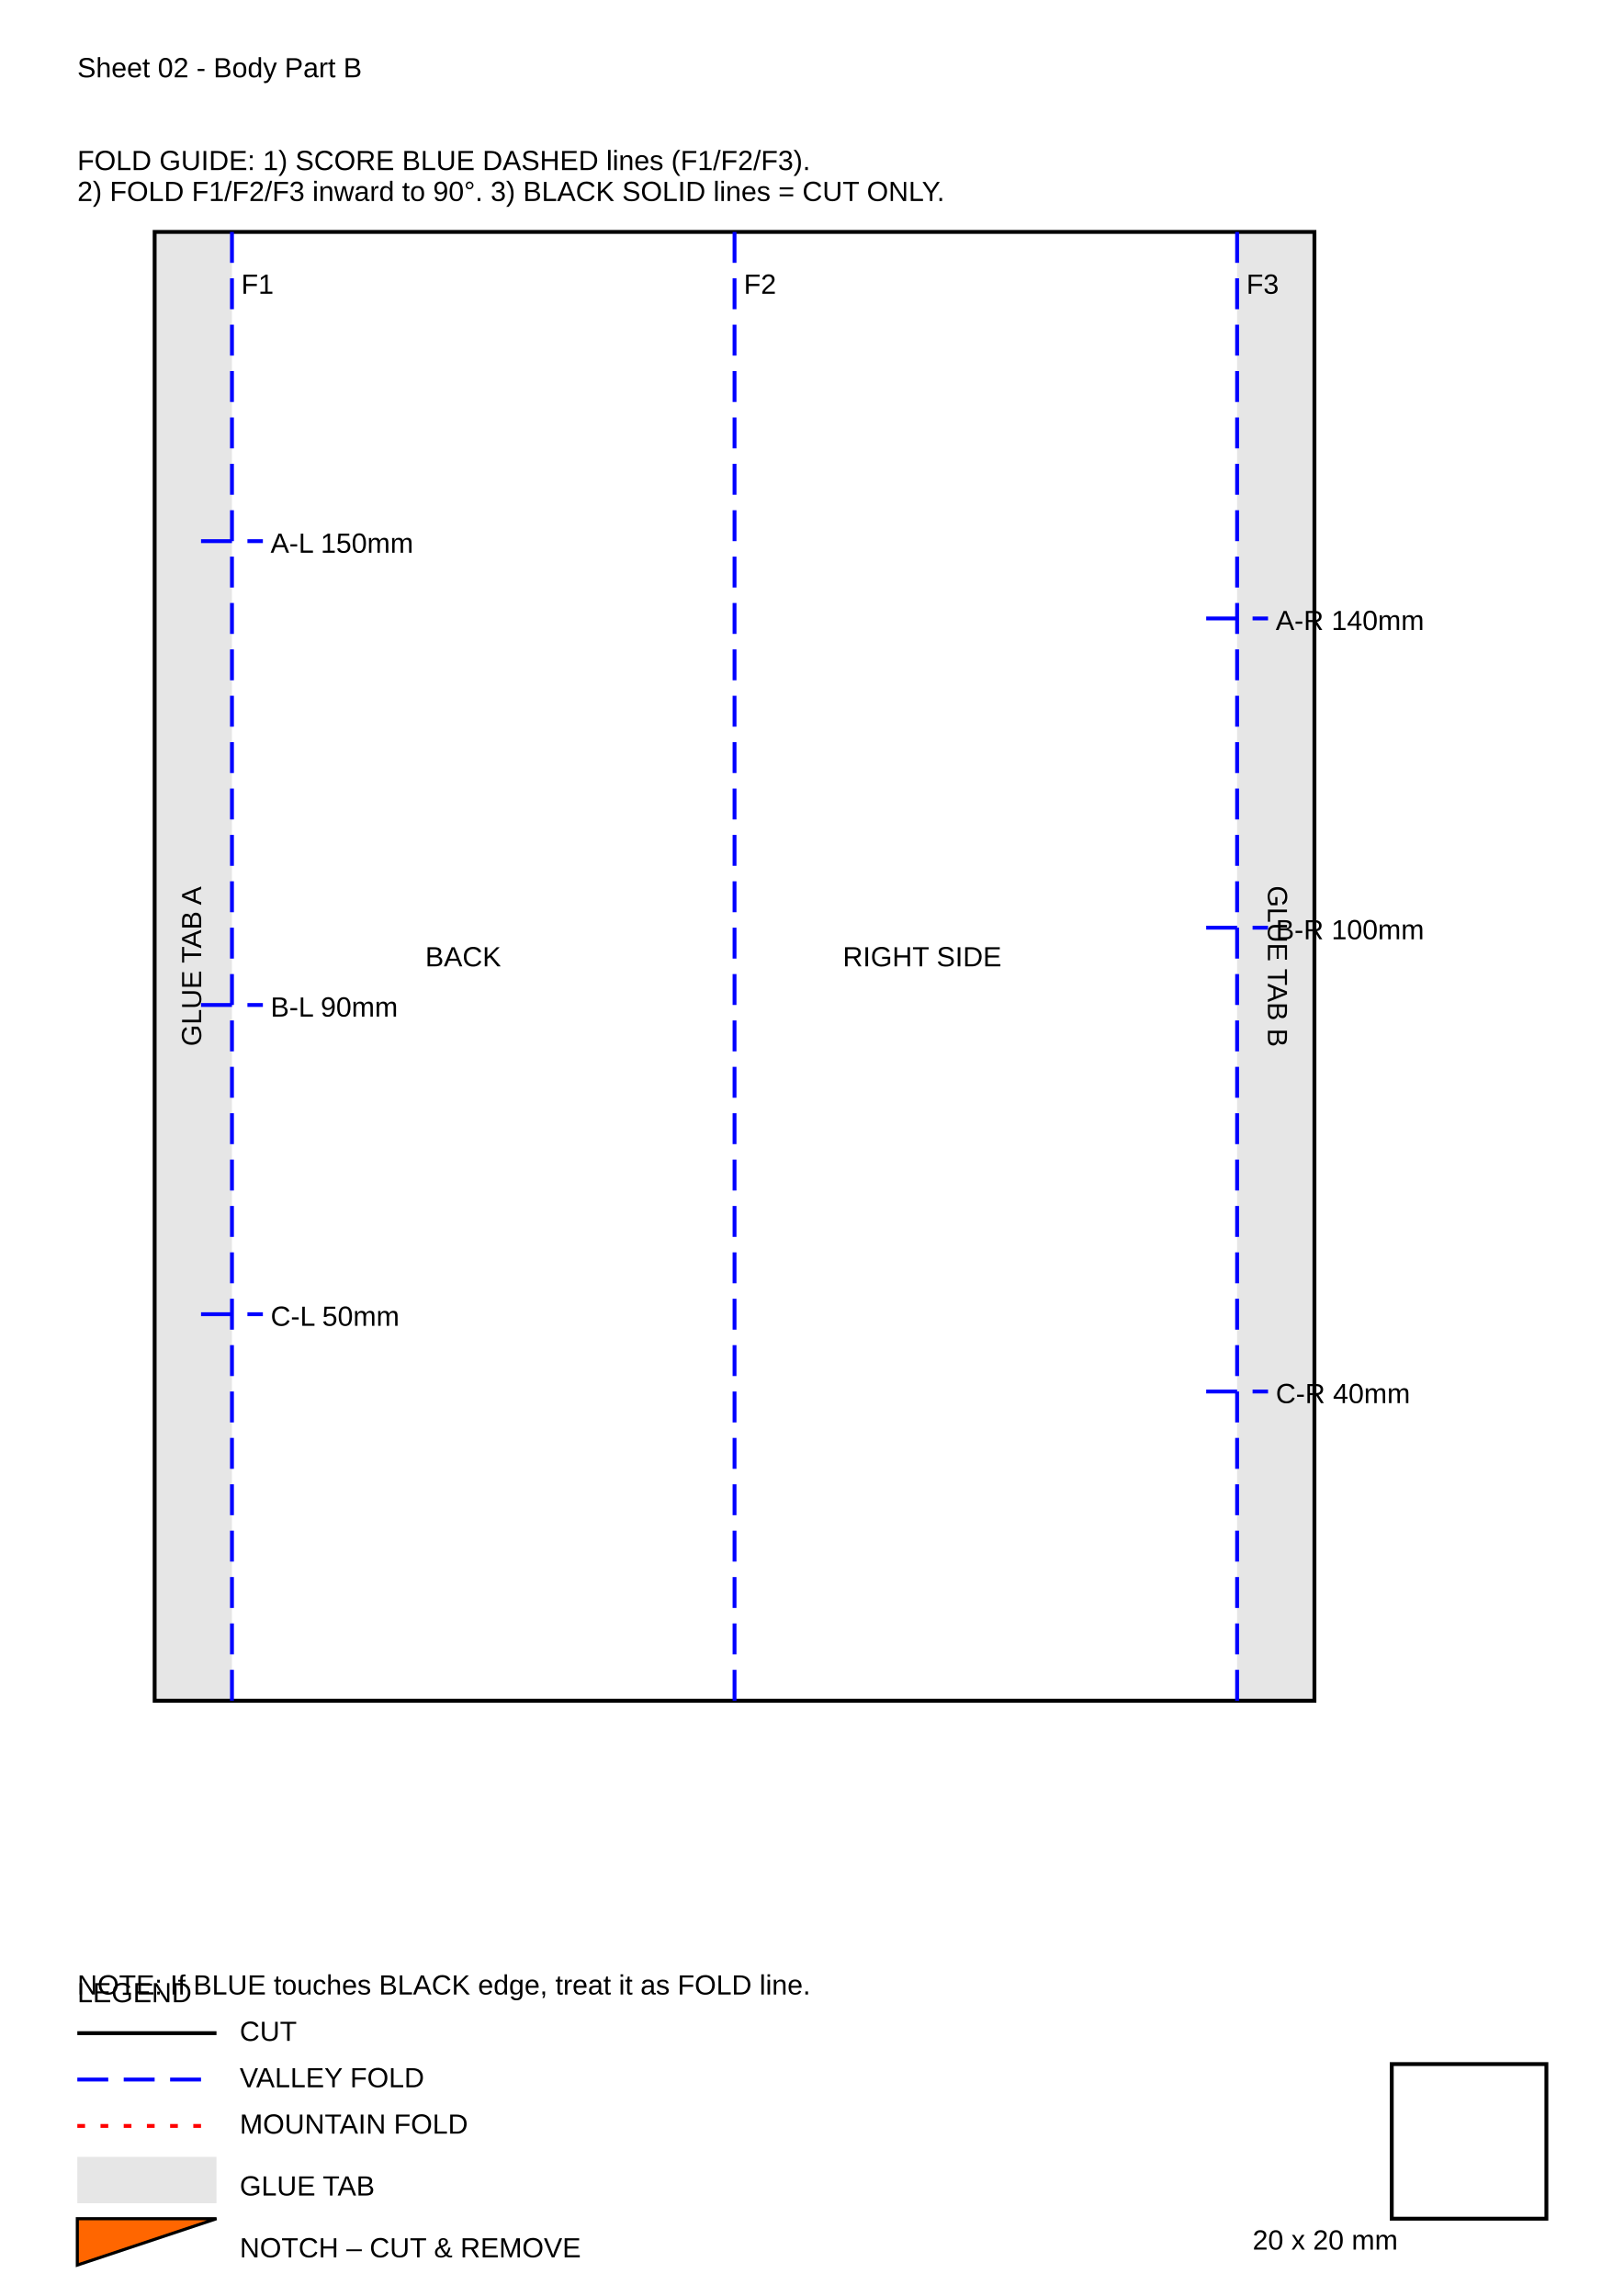
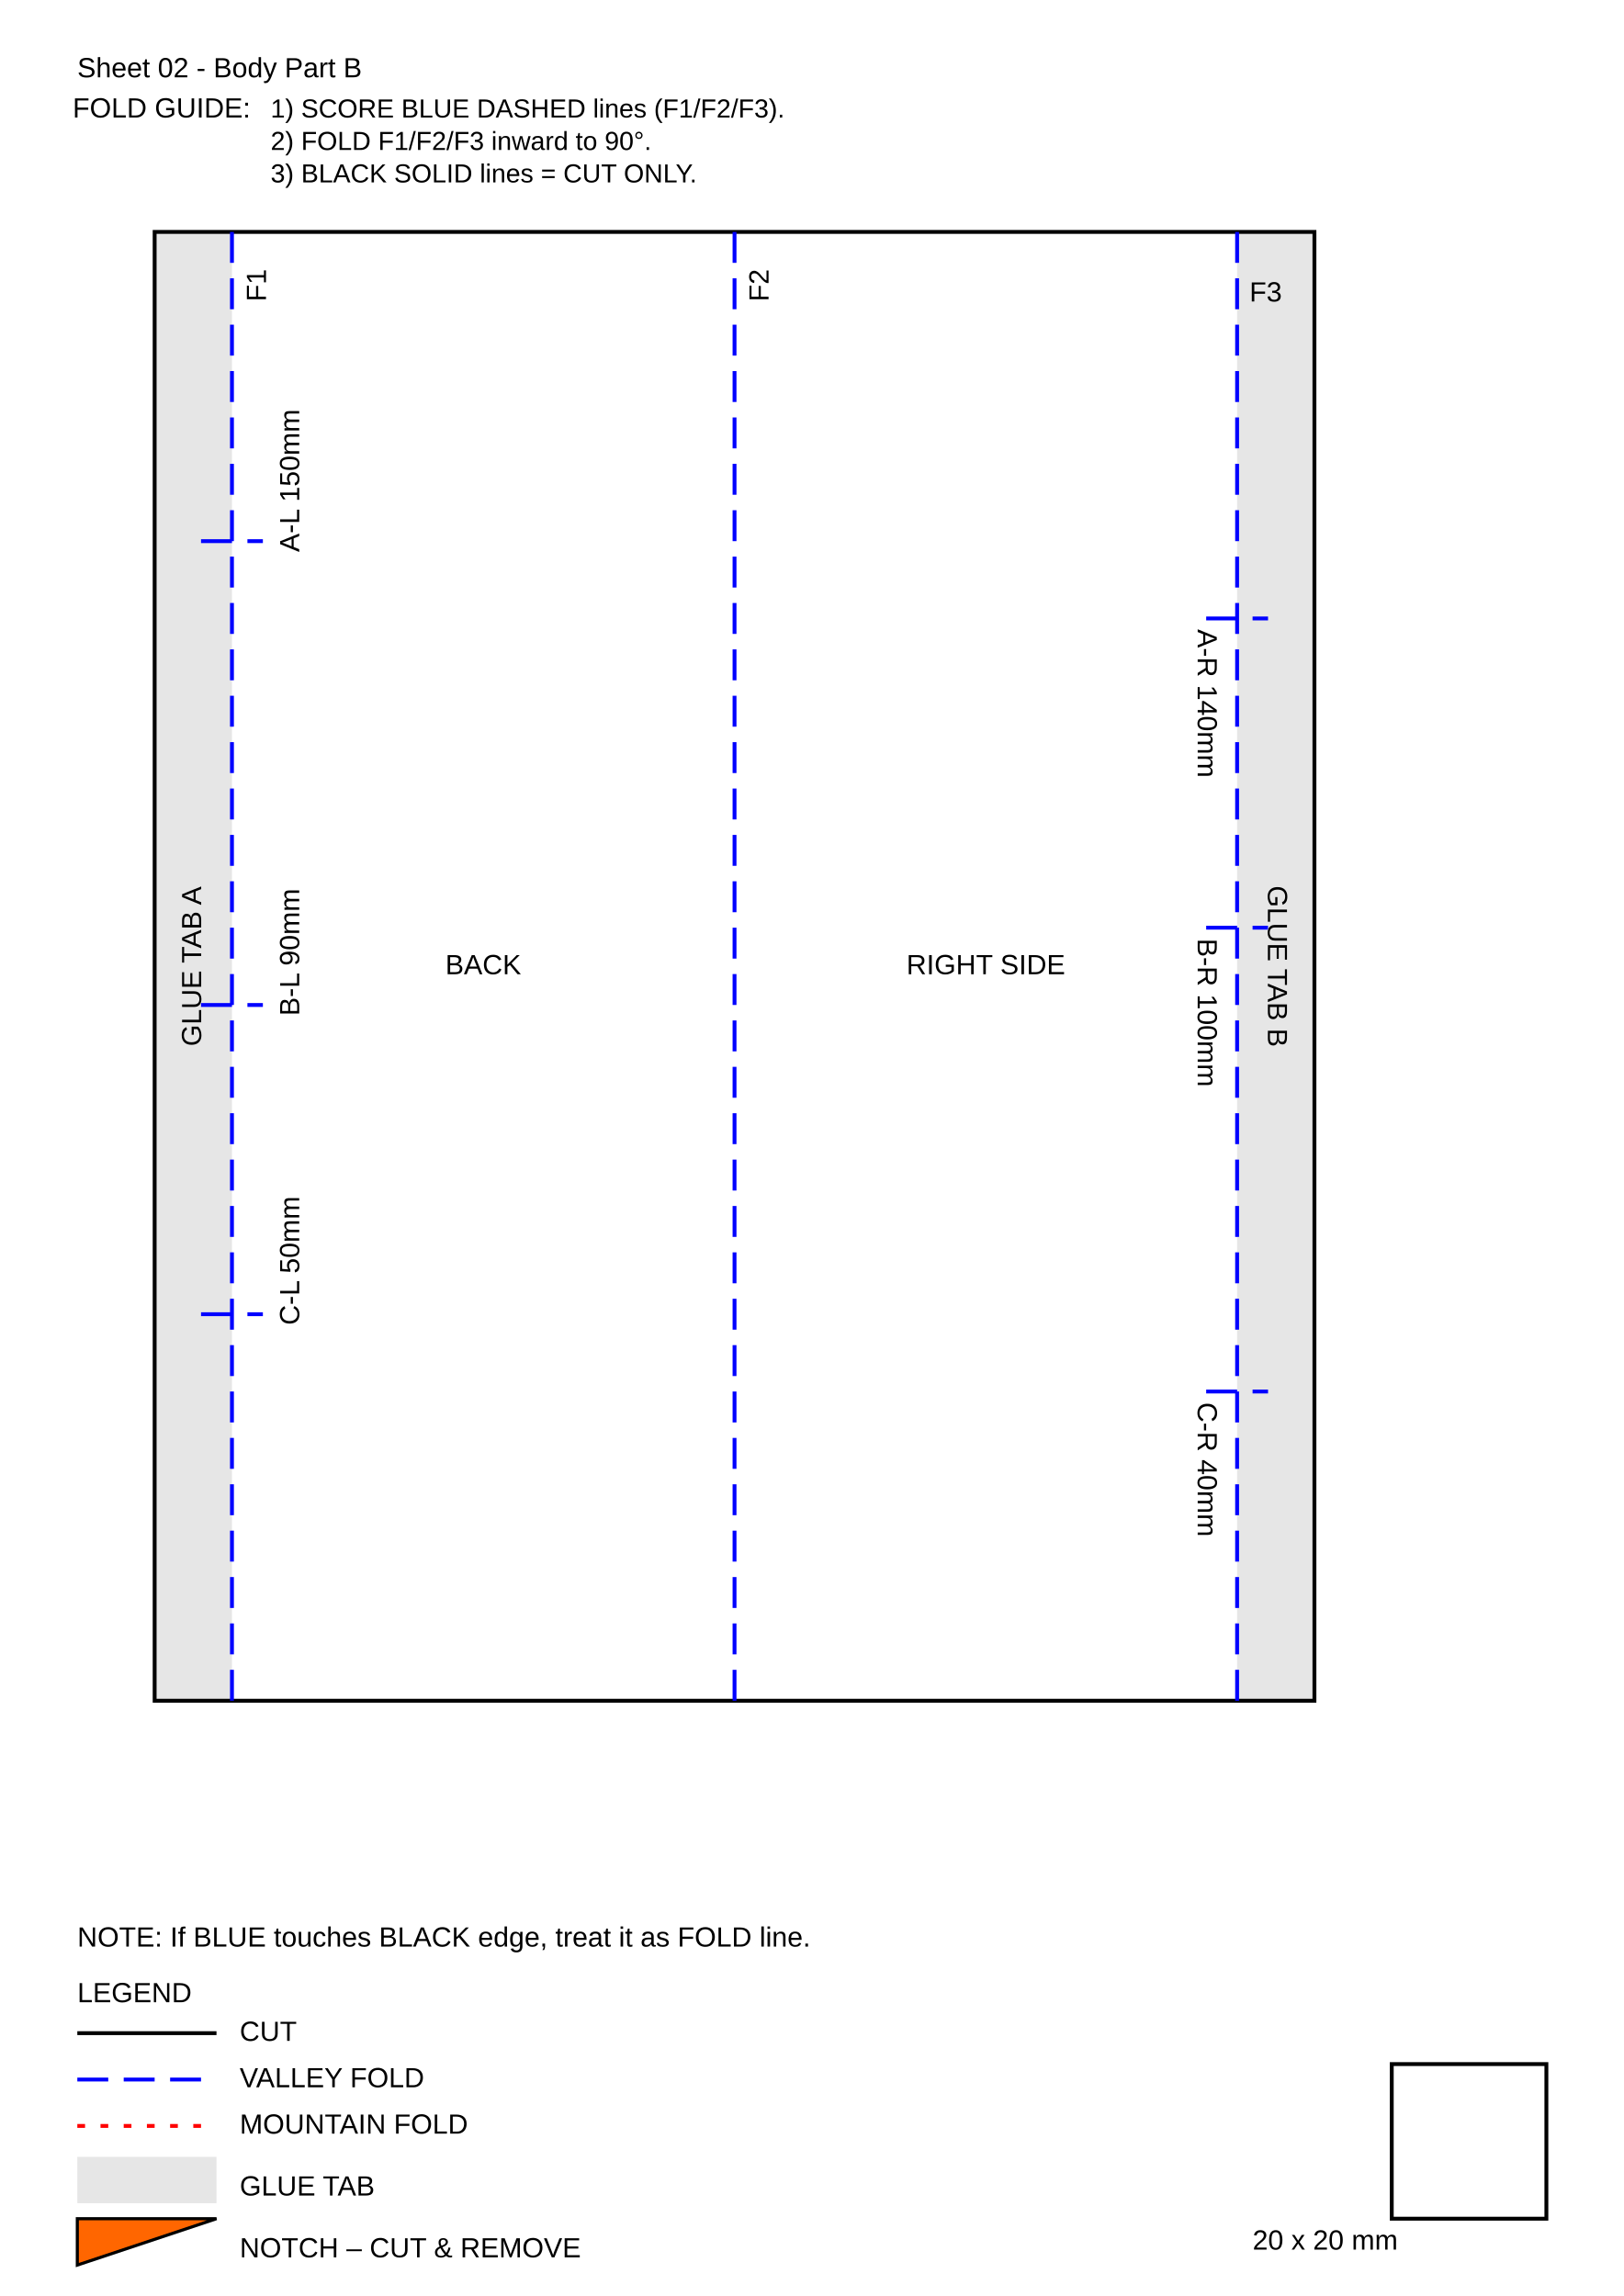
<svg xmlns="http://www.w3.org/2000/svg" baseProfile="full" height="297mm" version="1.1" viewBox="0 0 210 297" width="210mm">
  <defs />
  <text fill="black" font-family="Arial" font-size="3.6px" x="10" y="10">Sheet 02 - Body Part B</text>
  <rect fill="#e6e6e6" height="190.0" stroke="none" width="10.0" x="20" y="30" />
  <rect fill="#e6e6e6" height="190.0" stroke="none" width="10.0" x="160.0" y="30" />
  <rect fill="none" height="190.0" stroke="black" stroke-width="0.5" width="150.0" x="20" y="30" />
  <line fill="none" stroke="blue" stroke-dasharray="4,2" stroke-width="0.5" x1="30.0" x2="30.0" y1="30" y2="220.0" />
  <line fill="none" stroke="blue" stroke-dasharray="4,2" stroke-width="0.5" x1="95.0" x2="95.0" y1="30" y2="220.0" />
  <line fill="none" stroke="blue" stroke-dasharray="4,2" stroke-width="0.5" x1="160.0" x2="160.0" y1="30" y2="220.0" />
-   <text fill="black" font-family="Arial" font-size="3.6px" x="31.2" y="38">F1</text>
-   <text fill="black" font-family="Arial" font-size="3.6px" x="96.2" y="38">F2</text>
-   <text fill="black" font-family="Arial" font-size="3.6px" x="161.2" y="38">F3</text>
+   <text fill="black" font-family="Arial" font-size="3.6px" transform="rotate(-90 34.4 39.0)" x="34.4" y="39.0">F1</text>
+   <text fill="black" font-family="Arial" font-size="3.6px" transform="rotate(-90 99.4 39.0)" x="99.4" y="39.0">F2</text>
+   <text fill="black" font-family="Arial" font-size="3.6px" x="161.6" y="39.0">F3</text>
  <text dominant-baseline="middle" fill="black" font-family="Arial" font-size="3.6px" text-anchor="middle" transform="rotate(-90 25.0 125.0)" x="25.0" y="125.0">GLUE TAB A</text>
-   <text fill="black" font-family="Arial" font-size="3.6px" x="55.0" y="125">BACK</text>
-   <text fill="black" font-family="Arial" font-size="3.6px" x="109.0" y="125">RIGHT SIDE</text>
+   <text dominant-baseline="middle" fill="black" font-family="Arial" font-size="3.6px" text-anchor="middle" x="62.5" y="125.0">BACK</text>
+   <text dominant-baseline="middle" fill="black" font-family="Arial" font-size="3.6px" text-anchor="middle" x="127.5" y="125.0">RIGHT SIDE</text>
  <text dominant-baseline="middle" fill="black" font-family="Arial" font-size="3.6px" text-anchor="middle" transform="rotate(90 165.0 125.0)" x="165.0" y="125.0">GLUE TAB B</text>
  <line fill="none" stroke="blue" stroke-dasharray="4,2" stroke-width="0.5" x1="26.0" x2="34.0" y1="70.0" y2="70.0" />
-   <text fill="black" font-family="Arial" font-size="3.6px" x="35.0" y="71.5">A-L 150mm</text>
+   <text fill="black" font-family="Arial" font-size="3.6px" transform="rotate(-90 38.7 71.4)" x="38.7" y="71.4">A-L 150mm</text>
  <line fill="none" stroke="blue" stroke-dasharray="4,2" stroke-width="0.5" x1="156.0" x2="164.0" y1="80.0" y2="80.0" />
-   <text fill="black" font-family="Arial" font-size="3.6px" x="165.0" y="81.5">A-R 140mm</text>
+   <text fill="black" font-family="Arial" font-size="3.6px" transform="rotate(90 154.9 81.4)" x="154.9" y="81.4">A-R 140mm</text>
  <line fill="none" stroke="blue" stroke-dasharray="4,2" stroke-width="0.5" x1="26.0" x2="34.0" y1="130.0" y2="130.0" />
-   <text fill="black" font-family="Arial" font-size="3.6px" x="35.0" y="131.5">B-L 90mm</text>
+   <text fill="black" font-family="Arial" font-size="3.6px" transform="rotate(-90 38.7 131.4)" x="38.7" y="131.4">B-L 90mm</text>
  <line fill="none" stroke="blue" stroke-dasharray="4,2" stroke-width="0.5" x1="156.0" x2="164.0" y1="120.0" y2="120.0" />
-   <text fill="black" font-family="Arial" font-size="3.6px" x="165.0" y="121.5">B-R 100mm</text>
+   <text fill="black" font-family="Arial" font-size="3.6px" transform="rotate(90 154.9 121.4)" x="154.9" y="121.4">B-R 100mm</text>
  <line fill="none" stroke="blue" stroke-dasharray="4,2" stroke-width="0.5" x1="26.0" x2="34.0" y1="170.0" y2="170.0" />
-   <text fill="black" font-family="Arial" font-size="3.6px" x="35.0" y="171.5">C-L 50mm</text>
+   <text fill="black" font-family="Arial" font-size="3.6px" transform="rotate(-90 38.7 171.4)" x="38.7" y="171.4">C-L 50mm</text>
  <line fill="none" stroke="blue" stroke-dasharray="4,2" stroke-width="0.5" x1="156.0" x2="164.0" y1="180.0" y2="180.0" />
-   <text fill="black" font-family="Arial" font-size="3.6px" x="165.0" y="181.5">C-R 40mm</text>
-   <text fill="black" font-family="Arial" font-size="3.6px" x="10" y="22">FOLD GUIDE: 1) SCORE BLUE DASHED lines (F1/F2/F3).</text>
-   <text fill="black" font-family="Arial" font-size="3.6px" x="10" y="26">2) FOLD F1/F2/F3 inward to 90°.  3) BLACK SOLID lines = CUT ONLY.</text>
-   <text fill="black" font-family="Arial" font-size="3.6px" x="10" y="258">NOTE: If BLUE touches BLACK edge, treat it as FOLD line.</text>
-   <text fill="black" font-family="Arial" font-size="3.6px" x="10" y="259">LEGEND</text>
-   <line fill="none" stroke="black" stroke-width="0.5" x1="10" x2="28" y1="263" y2="263" />
-   <text fill="black" font-family="Arial" font-size="3.6px" x="31" y="264">CUT</text>
-   <line fill="none" stroke="blue" stroke-dasharray="4,2" stroke-width="0.5" x1="10" x2="28" y1="269" y2="269" />
-   <text fill="black" font-family="Arial" font-size="3.6px" x="31" y="270">VALLEY FOLD</text>
-   <line fill="none" stroke="red" stroke-dasharray="1,2" stroke-width="0.5" x1="10" x2="28" y1="275" y2="275" />
-   <text fill="black" font-family="Arial" font-size="3.6px" x="31" y="276">MOUNTAIN FOLD</text>
-   <rect fill="#e6e6e6" height="6" stroke="none" width="18" x="10" y="279" />
-   <text fill="black" font-family="Arial" font-size="3.6px" x="31" y="284">GLUE TAB</text>
-   <polygon fill="#FF6600" points="10,287 28,287 10,293" stroke="black" stroke-width="0.4" />
-   <text fill="black" font-family="Arial" font-size="3.6px" x="31" y="292">NOTCH – CUT &amp; REMOVE</text>
+   <text fill="black" font-family="Arial" font-size="3.6px" transform="rotate(90 154.9 181.4)" x="154.9" y="181.4">C-R 40mm</text>
+   <text fill="black" font-family="Arial" font-size="3.6px" x="9.4" y="15.2">FOLD GUIDE:</text>
+   <text fill="black" font-family="Arial" font-size="3.38px" x="35.0" y="15.2">1) SCORE BLUE DASHED lines (F1/F2/F3).</text>
+   <text fill="black" font-family="Arial" font-size="3.38px" x="35.0" y="19.4">2) FOLD F1/F2/F3 inward to 90°.</text>
+   <text fill="black" font-family="Arial" font-size="3.38px" x="35.0" y="23.6">3) BLACK SOLID lines = CUT ONLY.</text>
+   <text fill="black" font-family="Arial" font-size="3.60px" x="10" y="251.8">NOTE: If BLUE touches BLACK edge, treat it as FOLD line.</text>
+   <text fill="black" font-family="Arial" font-size="3.60px" x="10" y="259">LEGEND</text>
+   <line fill="none" stroke="black" stroke-width="0.5" x1="10" x2="28.0" y1="263.0" y2="263.0" />
+   <text fill="black" font-family="Arial" font-size="3.60px" x="31.0" y="264.0">CUT</text>
+   <line fill="none" stroke="blue" stroke-dasharray="4,2" stroke-width="0.5" x1="10" x2="28.0" y1="269.0" y2="269.0" />
+   <text fill="black" font-family="Arial" font-size="3.60px" x="31.0" y="270.0">VALLEY FOLD</text>
+   <line fill="none" stroke="red" stroke-dasharray="1,2" stroke-width="0.5" x1="10" x2="28.0" y1="275.0" y2="275.0" />
+   <text fill="black" font-family="Arial" font-size="3.60px" x="31.0" y="276.0">MOUNTAIN FOLD</text>
+   <rect fill="#e6e6e6" height="6.0" stroke="none" width="18.0" x="10" y="279.0" />
+   <text fill="black" font-family="Arial" font-size="3.60px" x="31.0" y="284.0">GLUE TAB</text>
+   <polygon fill="#FF6600" points="10,287.0 28.0,287.0 10,293.0" stroke="black" stroke-width="0.4" />
+   <text fill="black" font-family="Arial" font-size="3.60px" x="31.0" y="292.0">NOTCH – CUT &amp; REMOVE</text>
  <rect fill="none" height="20" stroke="black" stroke-width="0.5" width="20" x="180" y="267" />
  <text fill="black" font-family="Arial" font-size="3.6px" x="162" y="291">20 x 20 mm</text>
</svg>
